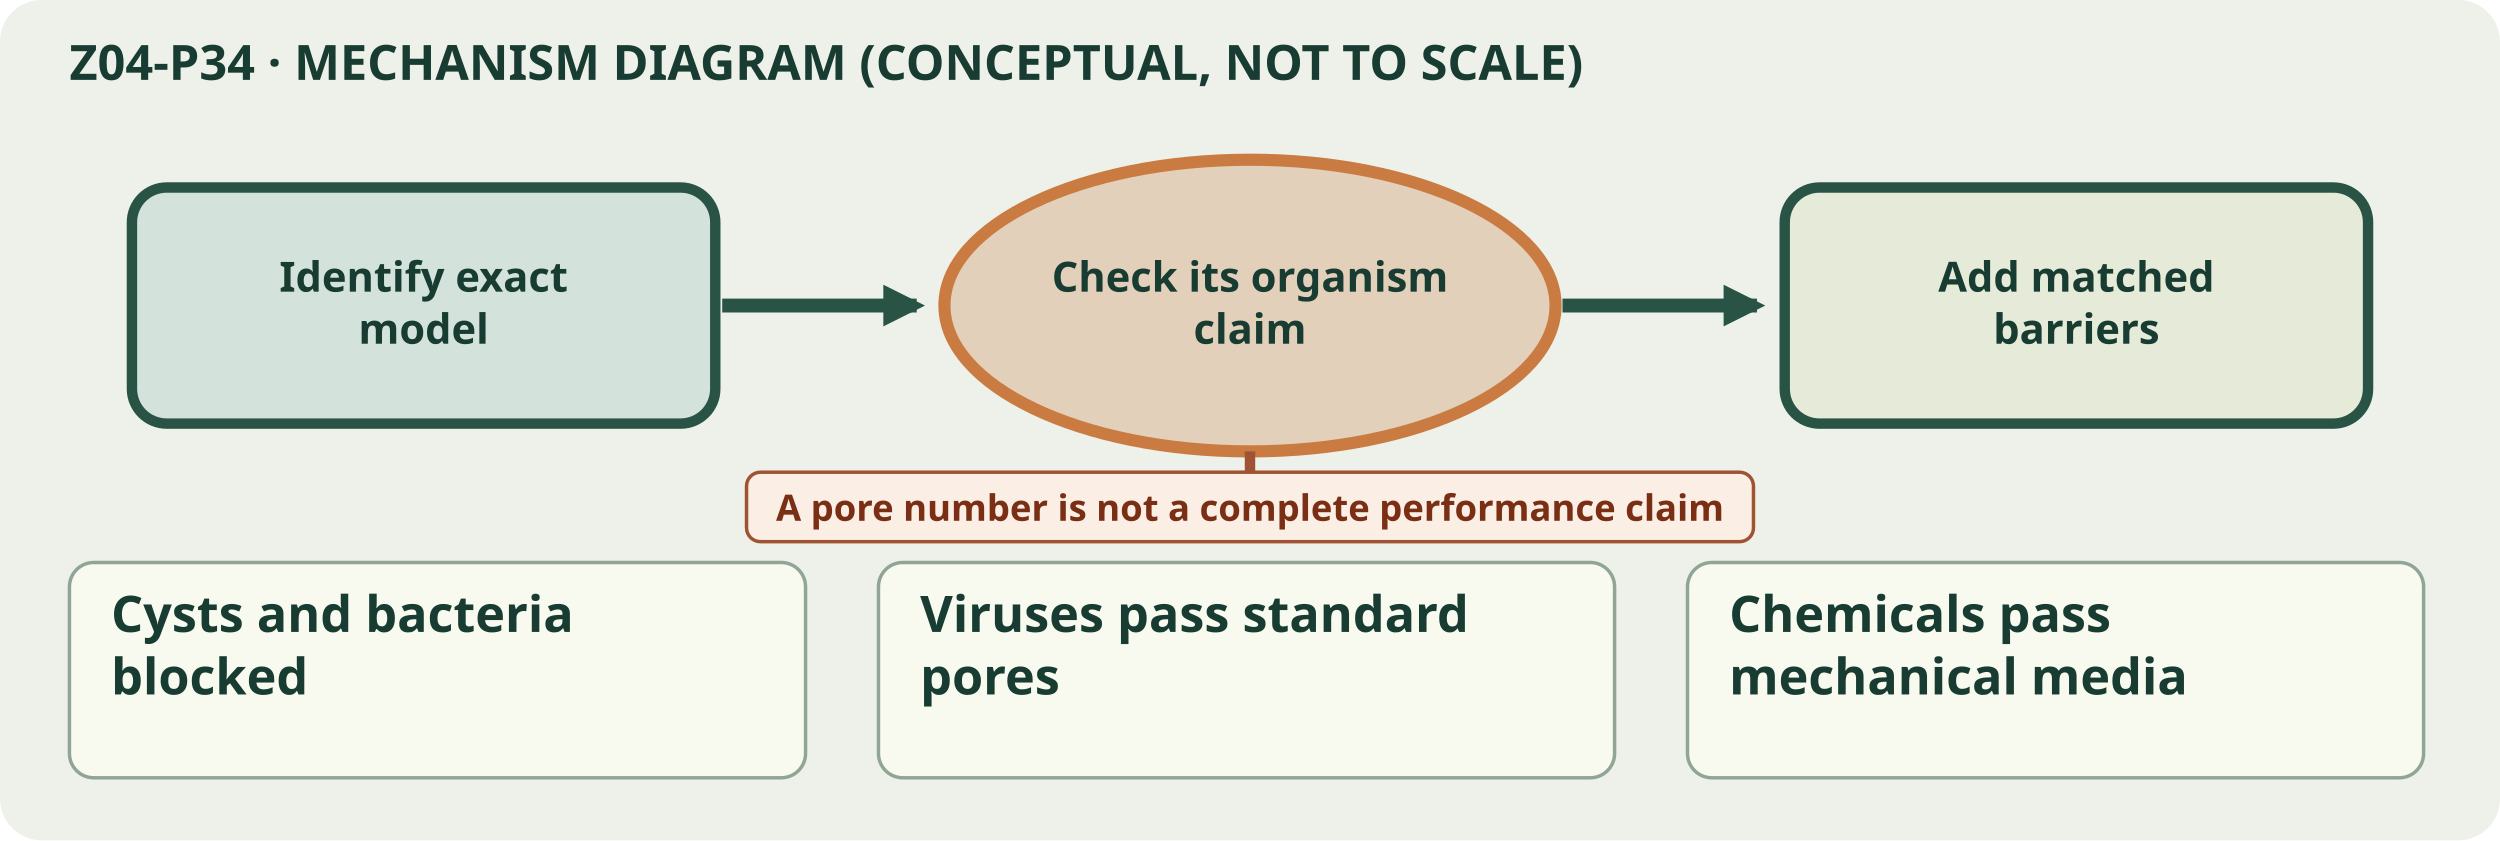
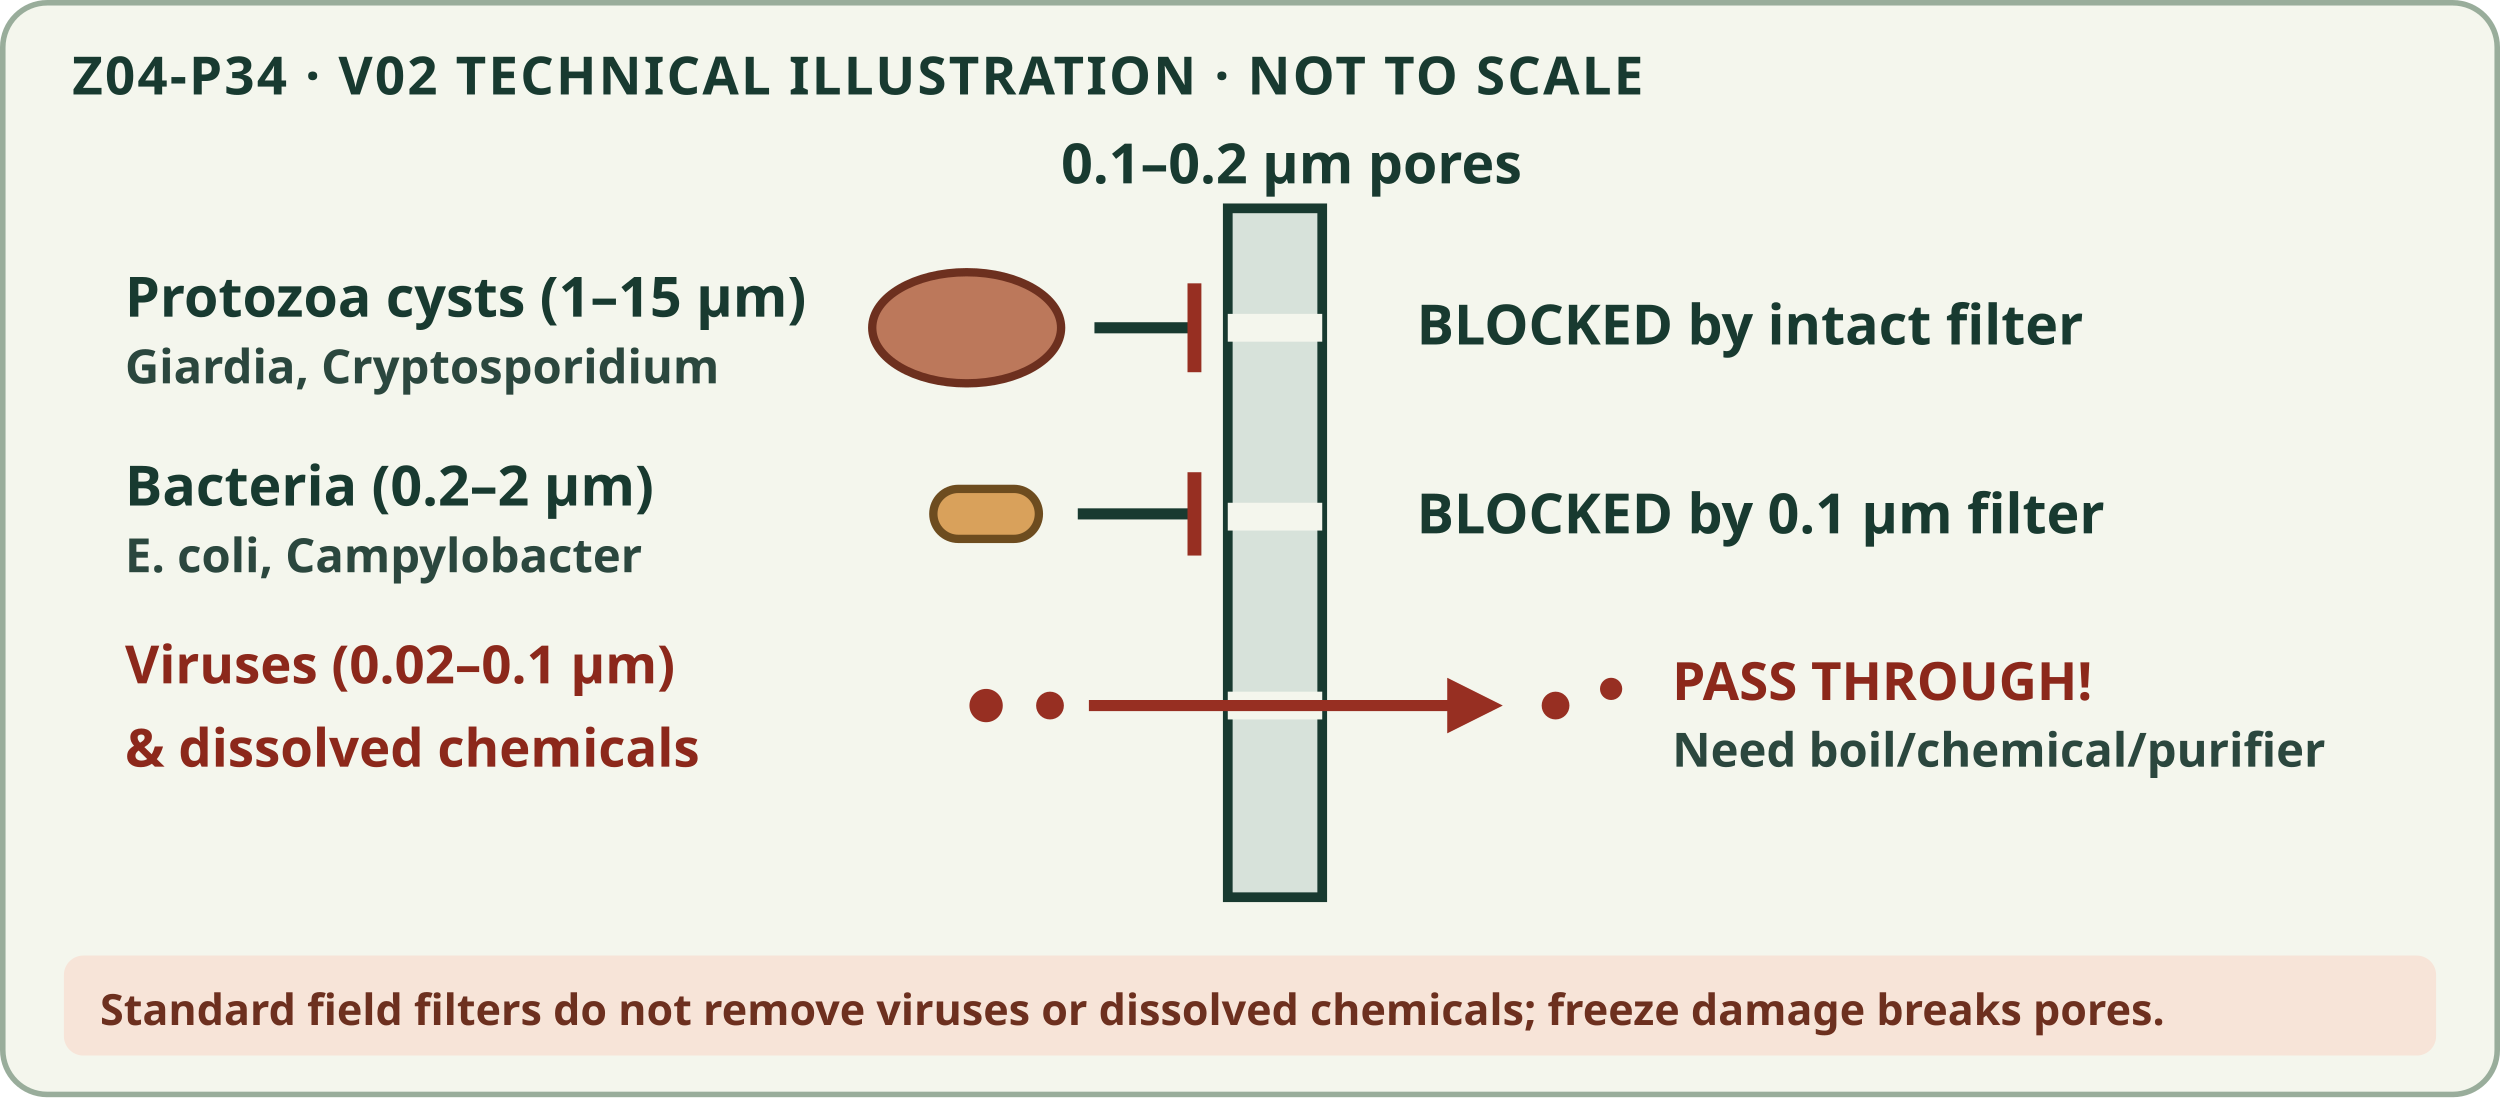
- <svg xmlns="http://www.w3.org/2000/svg" viewBox="0 0 720 242" role="img" aria-labelledby="title desc">
+ <svg xmlns="http://www.w3.org/2000/svg" class="v02-svg" viewBox="0 0 900 395" role="img" aria-labelledby="title desc">
  <defs>
-     <marker id="arrow" viewBox="0 0 10 10" markerWidth="3" markerHeight="3" refX="8" refY="5" orient="auto">
-       <path d="M0 0L10 5 0 10Z" fill="#285345" />
+     <marker id="arr" viewBox="0 0 10 10" refX="8" refY="5" markerWidth="5" markerHeight="5" orient="auto">
+       <path d="M0 0L10 5L0 10Z" fill="#205b68" />
+     </marker>
+     <marker id="arr-r" viewBox="0 0 10 10" refX="8" refY="5" markerWidth="5" markerHeight="5" orient="auto">
+       <path d="M0 0L10 5L0 10Z" fill="#972f22" />
+     </marker>
+     <marker id="arr-g" viewBox="0 0 10 10" refX="8" refY="5" markerWidth="5" markerHeight="5" orient="auto">
+       <path d="M0 0L10 5L0 10Z" fill="#183a30" />
    </marker>
  </defs>
-   <rect width="720" height="242" rx="12" fill="#edf1e9" />
-   <g font-family="system-ui,sans-serif" font-size="14.5" font-weight="650" fill="#183c31">
-     <text x="20" y="23" font-size="14" font-weight="700" fill="#183c31" text-anchor="start">Z04-P34 · MECHANISM DIAGRAM (CONCEPTUAL, NOT TO SCALE)</text>
-     <g id="mechanism-artwork">
-       <rect x="38" y="54" width="168" height="68" rx="10" fill="#d3e3dc" stroke="#285345" stroke-width="3" />
-       <text x="122" y="84" font-size="12" font-weight="650" fill="#183c31" text-anchor="middle">Identify exact</text>
-       <text x="122" y="99" font-size="12" font-weight="650" fill="#183c31" text-anchor="middle">model</text>
-       <path d="M208 88h56" stroke="#285345" stroke-width="4" marker-end="url(#arrow)" />
-       <ellipse cx="360" cy="88" rx="88" ry="42" fill="#c97b42" fill-opacity="0.28" stroke="#c97b42" stroke-width="3.5" />
-       <text x="360" y="84" font-size="12" font-weight="700" fill="#183c31" text-anchor="middle">Check its organism</text>
-       <text x="360" y="99" font-size="12" font-weight="700" fill="#183c31" text-anchor="middle">claim</text>
-       <path d="M450 88h56" stroke="#285345" stroke-width="4" marker-end="url(#arrow)" />
-       <rect x="514" y="54" width="168" height="68" rx="10" fill="#e5ebd8" stroke="#285345" stroke-width="3" />
-       <text x="598" y="84" font-size="12" font-weight="650" fill="#183c31" text-anchor="middle">Add matched</text>
-       <text x="598" y="99" font-size="12" font-weight="650" fill="#183c31" text-anchor="middle">barriers</text>
-       <path d="M360 130v14" stroke="#a05332" stroke-width="3" />
-       <rect x="215" y="136" width="290" height="20" rx="4" fill="#faeee5" stroke="#a05332" />
-       <text x="360" y="150" font-size="10.5" font-weight="650" fill="#7a2f15" text-anchor="middle">A pore number is not a complete performance claim</text>
-     </g>
-     <g id="stage-panels">
-       <rect x="20" y="162" width="212" height="62" rx="7" fill="#f9faef" stroke="#90a595" />
-       <text x="32" y="182" font-size="14.5" font-weight="650" fill="#183c31" text-anchor="start">Cysts and bacteria</text>
-       <text x="32" y="200" font-size="14.5" font-weight="650" fill="#183c31" text-anchor="start">blocked</text>
-       <rect x="253" y="162" width="212" height="62" rx="7" fill="#f9faef" stroke="#90a595" />
-       <text x="265" y="182" font-size="14.5" font-weight="650" fill="#183c31" text-anchor="start">Viruses pass standard</text>
-       <text x="265" y="200" font-size="14.5" font-weight="650" fill="#183c31" text-anchor="start">pores</text>
-       <rect x="486" y="162" width="212" height="62" rx="7" fill="#f9faef" stroke="#90a595" />
-       <text x="498" y="182" font-size="14.5" font-weight="650" fill="#183c31" text-anchor="start">Chemicals pass</text>
-       <text x="498" y="200" font-size="14.5" font-weight="650" fill="#183c31" text-anchor="start">mechanical media</text>
-     </g>
+   <style>.v02-svg text{font-family:system-ui,sans-serif;font-size:20px;font-weight:650;fill:#183a30}.v02-svg .sm{font-size:17px;font-weight:600;fill:#2b473e}.v02-svg .warn{font-size:19px;font-weight:700;fill:#8c281b}.v02-svg .heading{font-size:19px;letter-spacing:0.8px;font-weight:750;fill:#183a30}.v02-svg .guard{font-size:15.5px;font-weight:650;fill:#6d301f}.v02-svg .leader{fill:none;stroke:#365c50;stroke-width:2.5}.v02-svg .flow{fill:none;stroke:#205b68;stroke-width:4;marker-end:url(#arr)}.v02-svg .rflow{fill:none;stroke:#972f22;stroke-width:4;marker-end:url(#arr-r)}.v02-svg .gflow{fill:none;stroke:#183a30;stroke-width:3.5;marker-end:url(#arr-g)}.v02-svg .dash{fill:none;stroke:#365c50;stroke-width:2.5;stroke-dasharray:10 7}</style>
+   <rect x="1" y="1" width="898" height="393" rx="16" fill="#f4f6ed" stroke="#99ad9b" stroke-width="2" />
+   <text class="heading" x="26" y="34">Z04-P34 · V02 TECHNICAL ILLUSTRATION · NOT TO SCALE</text>
+   <g id="v02-artwork">
+     <rect x="442" y="75" width="34" height="248" fill="#d7e2da" stroke="#183a30" stroke-width="3.5" />
+     <line x1="442" y1="118" x2="476" y2="118" stroke="#f4f6ed" stroke-width="10" />
+     <line x1="442" y1="186" x2="476" y2="186" stroke="#f4f6ed" stroke-width="10" />
+     <line x1="442" y1="254" x2="476" y2="254" stroke="#f4f6ed" stroke-width="10" />
+     <text x="382" y="66">0.1–0.2 µm pores</text>
+     <ellipse cx="348" cy="118" rx="34" ry="20" fill="#bc785b" stroke="#6d301f" stroke-width="3" />
+     <path d="M394 118h36" stroke="#183a30" stroke-width="4" />
+     <line x1="430" y1="102" x2="430" y2="134" stroke="#972f22" stroke-width="5" />
+     <text x="45" y="114">Protozoa cysts (1–15 µm)</text>
+     <text class="sm" x="45" y="138">Giardia, Cryptosporidium</text>
+     <text x="510" y="124">BLOCKED by intact filter</text>
+     <rect x="336" y="176" width="38" height="18" rx="9" fill="#d9a15b" stroke="#6d4c1f" stroke-width="3" />
+     <path d="M388 185h42" stroke="#183a30" stroke-width="4" />
+     <line x1="430" y1="170" x2="430" y2="200" stroke="#972f22" stroke-width="5" />
+     <text x="45" y="182">Bacteria (0.2–2 µm)</text>
+     <text class="sm" x="45" y="206">E. coli, Campylobacter</text>
+     <text x="510" y="192">BLOCKED by 0.1 µm filter</text>
+     <circle cx="355" cy="254" r="6" fill="#972f22" />
+     <circle cx="378" cy="254" r="5" fill="#972f22" />
+     <path class="rflow" d="M392 254h145" />
+     <circle cx="560" cy="254" r="5" fill="#972f22" />
+     <circle cx="580" cy="248" r="4" fill="#972f22" />
+     <text class="warn" x="45" y="246">Viruses (0.02–0.1 µm)</text>
+     <text class="warn" x="45" y="276">&amp; dissolved chemicals</text>
+     <text class="warn" x="602" y="252">PASS THROUGH!</text>
+     <text class="sm" x="602" y="276">Need boil/chemical/purifier</text>
  </g>
+   <rect x="23" y="344" width="854" height="36" rx="7" fill="#f7e4d8" />
+   <text class="guard" x="36" y="369">Standard field filters do not remove viruses or dissolved chemicals; freeze damage breaks pores.</text>
</svg>
